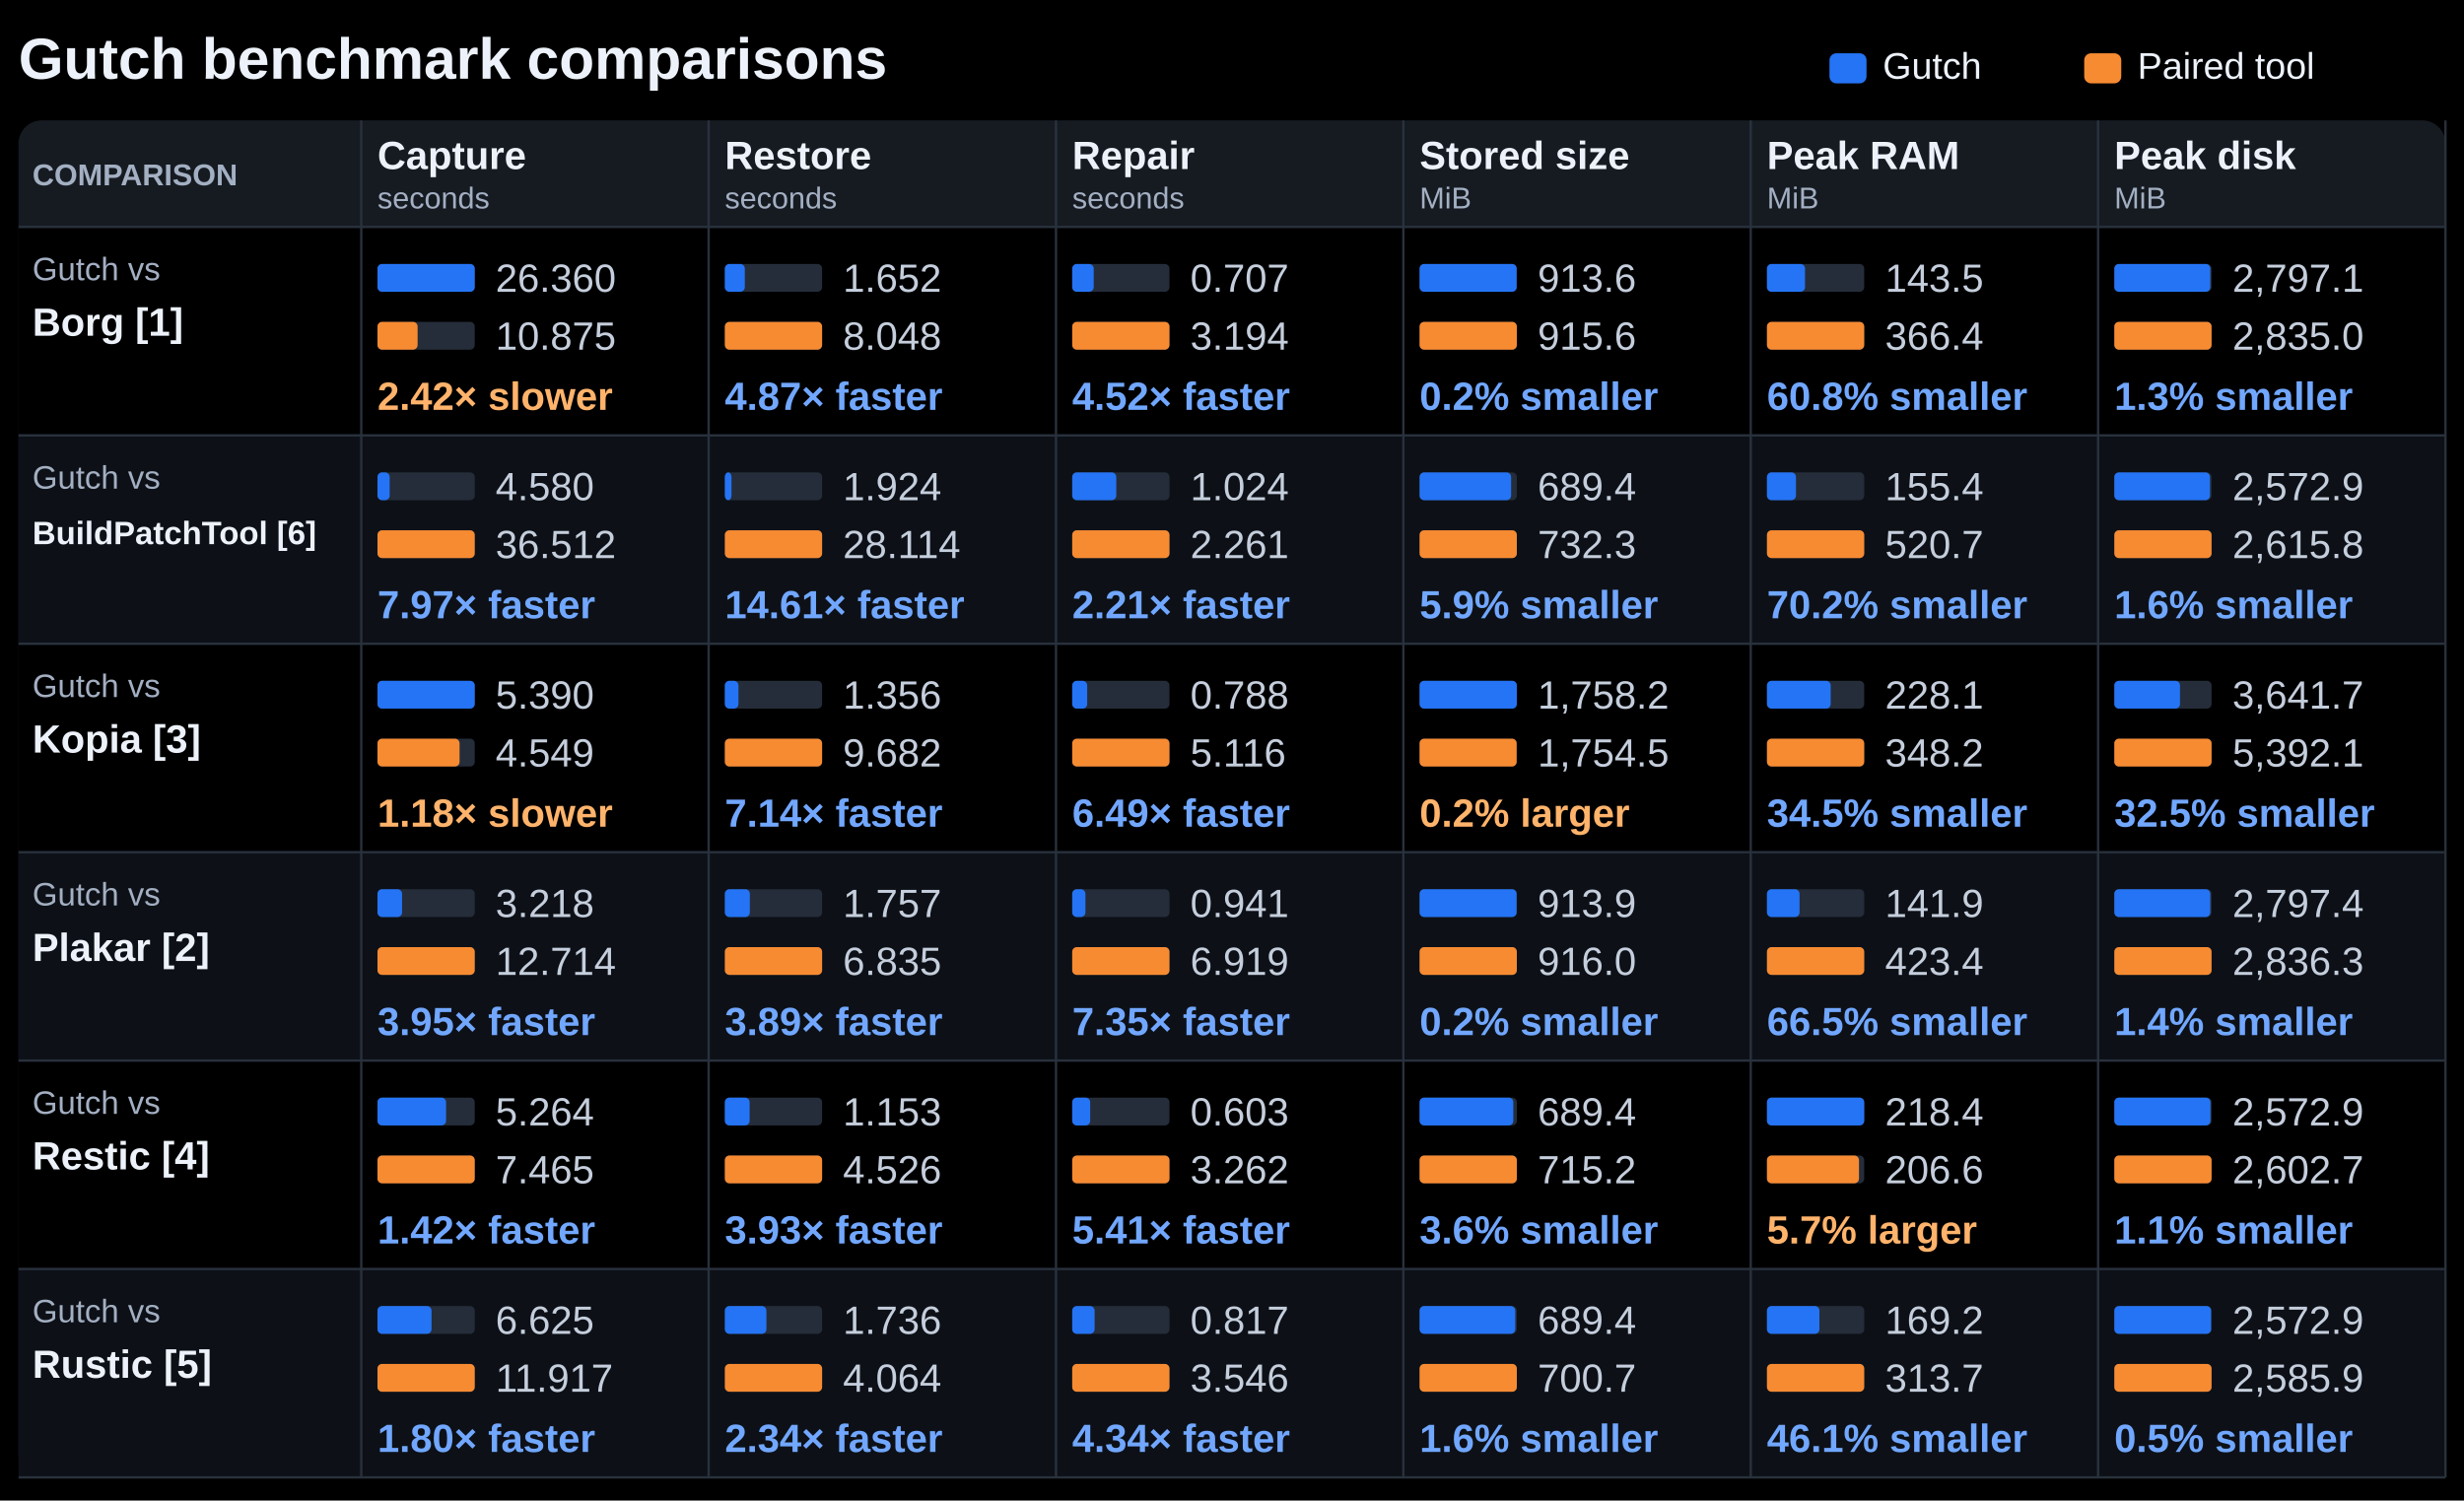
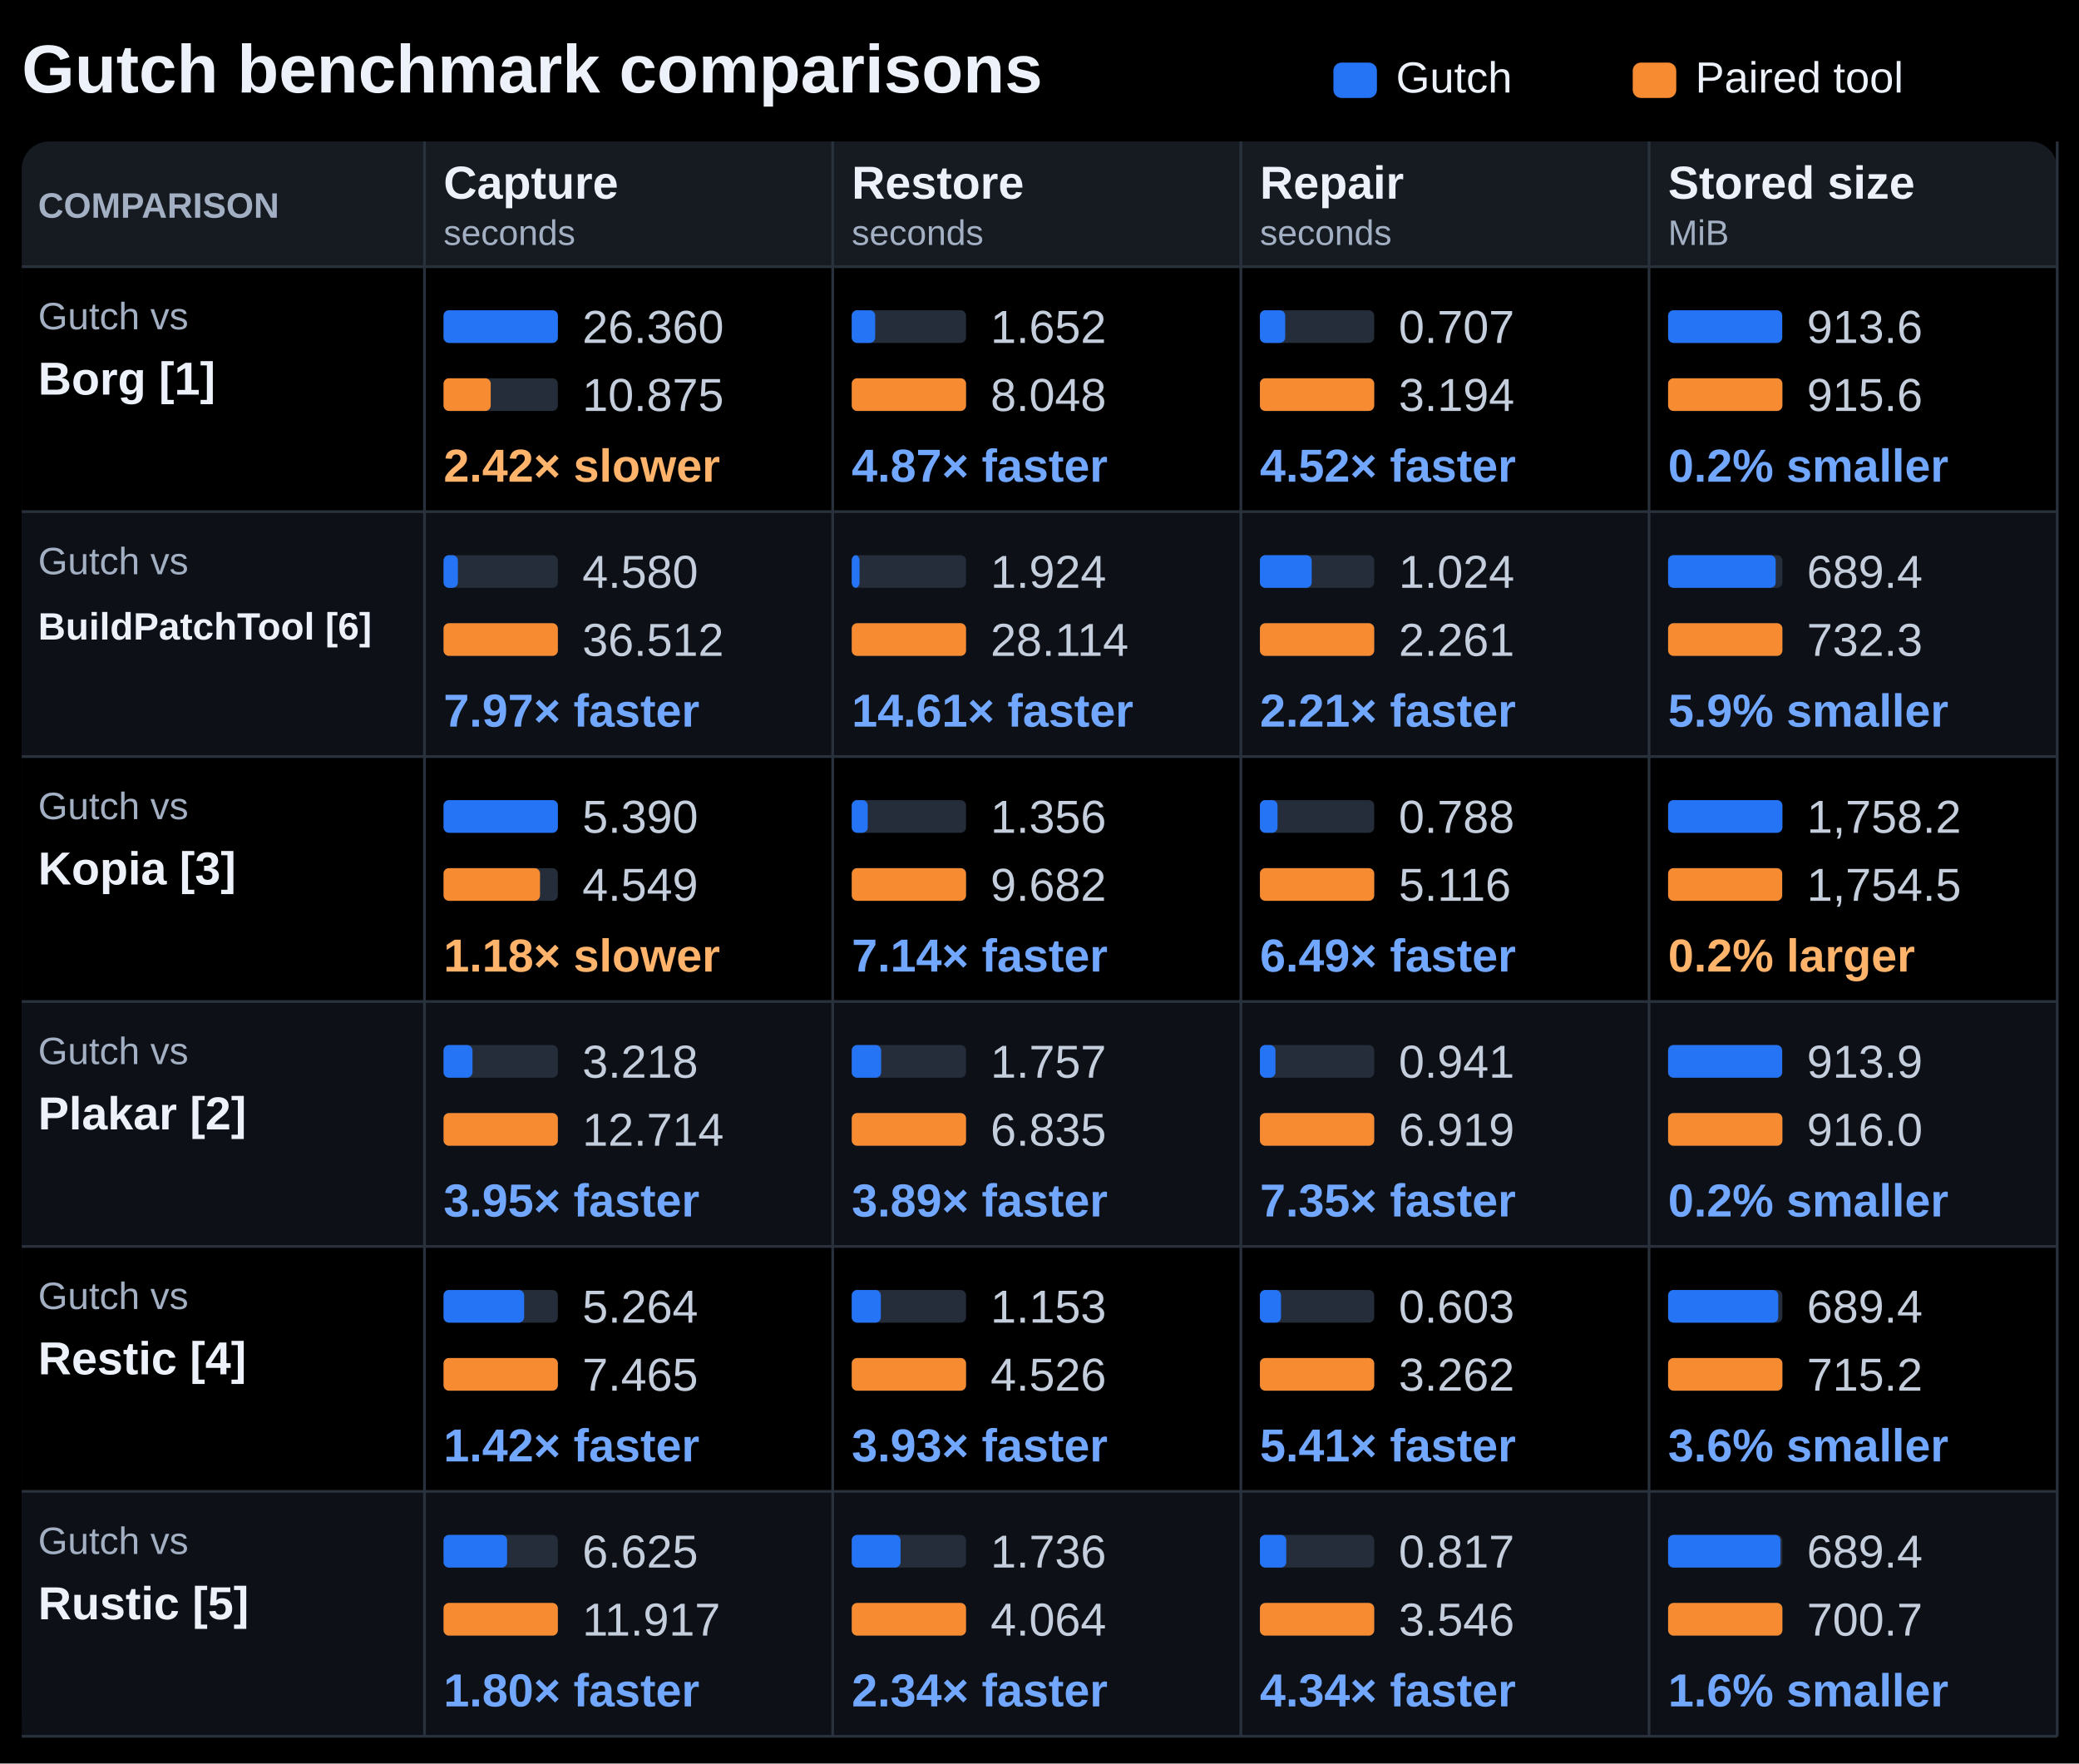
- <svg xmlns="http://www.w3.org/2000/svg" width="1064" height="648" viewBox="0 0 1064 648" role="img" aria-labelledby="title description">
-   <rect width="1064" height="648" fill="#000000" />
+ <svg xmlns="http://www.w3.org/2000/svg" width="764" height="648" viewBox="0 0 764 648" role="img" aria-labelledby="title description">
+   <rect width="764" height="648" fill="#000000" />
  <g font-family="Segoe UI, Arial, sans-serif" fill="#edf2fa">
    <text x="8" y="34" font-size="25" font-weight="700" fill="#edf2fa" text-anchor="start">Gutch benchmark comparisons</text>
-     <rect x="790" y="23" width="16.00" height="13" rx="3" fill="#2474f5" />
-     <text x="813" y="34" font-size="16" font-weight="400" fill="#edf2fa" text-anchor="start">Gutch</text>
-     <rect x="900" y="23" width="16.00" height="13" rx="3" fill="#f78b32" />
-     <text x="923" y="34" font-size="16" font-weight="400" fill="#edf2fa" text-anchor="start">Paired tool</text>
-     <rect x="8" y="52" width="1048.00" height="586" rx="10" fill="#161b22" />
+     <rect x="490" y="23" width="16.00" height="13" rx="3" fill="#2474f5" />
+     <text x="513" y="34" font-size="16" font-weight="400" fill="#edf2fa" text-anchor="start">Gutch</text>
+     <rect x="600" y="23" width="16.00" height="13" rx="3" fill="#f78b32" />
+     <text x="623" y="34" font-size="16" font-weight="400" fill="#edf2fa" text-anchor="start">Paired tool</text>
+     <rect x="8" y="52" width="748.00" height="586" rx="10" fill="#161b22" />
    <text x="14" y="80" font-size="13" font-weight="700" fill="#a3afc2" text-anchor="start">COMPARISON</text>
    <text x="163" y="73" font-size="17" font-weight="650" fill="#edf2fa" text-anchor="start">Capture</text>
    <text x="163" y="90" font-size="13" font-weight="400" fill="#a3afc2" text-anchor="start">seconds</text>
    <text x="313" y="73" font-size="17" font-weight="650" fill="#edf2fa" text-anchor="start">Restore</text>
    <text x="313" y="90" font-size="13" font-weight="400" fill="#a3afc2" text-anchor="start">seconds</text>
    <text x="463" y="73" font-size="17" font-weight="650" fill="#edf2fa" text-anchor="start">Repair</text>
    <text x="463" y="90" font-size="13" font-weight="400" fill="#a3afc2" text-anchor="start">seconds</text>
    <text x="613" y="73" font-size="17" font-weight="650" fill="#edf2fa" text-anchor="start">Stored size</text>
    <text x="613" y="90" font-size="13" font-weight="400" fill="#a3afc2" text-anchor="start">MiB</text>
-     <text x="763" y="73" font-size="17" font-weight="650" fill="#edf2fa" text-anchor="start">Peak RAM</text>
-     <text x="763" y="90" font-size="13" font-weight="400" fill="#a3afc2" text-anchor="start">MiB</text>
-     <text x="913" y="73" font-size="17" font-weight="650" fill="#edf2fa" text-anchor="start">Peak disk</text>
-     <text x="913" y="90" font-size="13" font-weight="400" fill="#a3afc2" text-anchor="start">MiB</text>
-     <rect x="8" y="98" width="1048.00" height="90" rx="0" fill="#000000" />
-     <path d="M8 98H1056" stroke="#29313d" />
+     <rect x="8" y="98" width="748.00" height="90" rx="0" fill="#000000" />
+     <path d="M8 98H756" stroke="#29313d" />
    <text x="14" y="121" font-size="14" font-weight="400" fill="#a3afc2" text-anchor="start">Gutch vs</text>
    <text x="14" y="145" font-size="17" font-weight="650" fill="#edf2fa" text-anchor="start">Borg [1]</text>
    <rect x="163" y="114" width="42.00" height="12" rx="2" fill="#252d3a" />
    <rect x="163" y="114" width="42.00" height="12" rx="2" fill="#2474f5" />
    <text x="214" y="126" font-size="17" font-weight="400" fill="#c5cedc" text-anchor="start">26.360</text>
    <rect x="163" y="139" width="42.00" height="12" rx="2" fill="#252d3a" />
    <rect x="163" y="139" width="17.33" height="12" rx="2" fill="#f78b32" />
    <text x="214" y="151" font-size="17" font-weight="400" fill="#c5cedc" text-anchor="start">10.875</text>
    <text x="163" y="177" font-size="17" font-weight="700" fill="#ffb36b" text-anchor="start">2.42× slower</text>
    <rect x="313" y="114" width="42.00" height="12" rx="2" fill="#252d3a" />
    <rect x="313" y="114" width="8.62" height="12" rx="2" fill="#2474f5" />
    <text x="364" y="126" font-size="17" font-weight="400" fill="#c5cedc" text-anchor="start">1.652</text>
    <rect x="313" y="139" width="42.00" height="12" rx="2" fill="#252d3a" />
    <rect x="313" y="139" width="42.00" height="12" rx="2" fill="#f78b32" />
    <text x="364" y="151" font-size="17" font-weight="400" fill="#c5cedc" text-anchor="start">8.048</text>
    <text x="313" y="177" font-size="17" font-weight="700" fill="#71a7ff" text-anchor="start">4.87× faster</text>
    <rect x="463" y="114" width="42.00" height="12" rx="2" fill="#252d3a" />
    <rect x="463" y="114" width="9.29" height="12" rx="2" fill="#2474f5" />
    <text x="514" y="126" font-size="17" font-weight="400" fill="#c5cedc" text-anchor="start">0.707</text>
    <rect x="463" y="139" width="42.00" height="12" rx="2" fill="#252d3a" />
    <rect x="463" y="139" width="42.00" height="12" rx="2" fill="#f78b32" />
    <text x="514" y="151" font-size="17" font-weight="400" fill="#c5cedc" text-anchor="start">3.194</text>
    <text x="463" y="177" font-size="17" font-weight="700" fill="#71a7ff" text-anchor="start">4.52× faster</text>
    <rect x="613" y="114" width="42.00" height="12" rx="2" fill="#252d3a" />
    <rect x="613" y="114" width="41.91" height="12" rx="2" fill="#2474f5" />
    <text x="664" y="126" font-size="17" font-weight="400" fill="#c5cedc" text-anchor="start">913.6</text>
    <rect x="613" y="139" width="42.00" height="12" rx="2" fill="#252d3a" />
    <rect x="613" y="139" width="42.00" height="12" rx="2" fill="#f78b32" />
    <text x="664" y="151" font-size="17" font-weight="400" fill="#c5cedc" text-anchor="start">915.6</text>
    <text x="613" y="177" font-size="17" font-weight="700" fill="#71a7ff" text-anchor="start">0.2% smaller</text>
-     <rect x="763" y="114" width="42.00" height="12" rx="2" fill="#252d3a" />
-     <rect x="763" y="114" width="16.45" height="12" rx="2" fill="#2474f5" />
-     <text x="814" y="126" font-size="17" font-weight="400" fill="#c5cedc" text-anchor="start">143.5</text>
-     <rect x="763" y="139" width="42.00" height="12" rx="2" fill="#252d3a" />
-     <rect x="763" y="139" width="42.00" height="12" rx="2" fill="#f78b32" />
-     <text x="814" y="151" font-size="17" font-weight="400" fill="#c5cedc" text-anchor="start">366.4</text>
-     <text x="763" y="177" font-size="17" font-weight="700" fill="#71a7ff" text-anchor="start">60.8% smaller</text>
-     <rect x="913" y="114" width="42.00" height="12" rx="2" fill="#252d3a" />
-     <rect x="913" y="114" width="41.44" height="12" rx="2" fill="#2474f5" />
-     <text x="964" y="126" font-size="17" font-weight="400" fill="#c5cedc" text-anchor="start">2,797.1</text>
-     <rect x="913" y="139" width="42.00" height="12" rx="2" fill="#252d3a" />
-     <rect x="913" y="139" width="42.00" height="12" rx="2" fill="#f78b32" />
-     <text x="964" y="151" font-size="17" font-weight="400" fill="#c5cedc" text-anchor="start">2,835.0</text>
-     <text x="913" y="177" font-size="17" font-weight="700" fill="#71a7ff" text-anchor="start">1.3% smaller</text>
-     <rect x="8" y="188" width="1048.00" height="90" rx="0" fill="#0d1117" />
-     <path d="M8 188H1056" stroke="#29313d" />
+     <rect x="8" y="188" width="748.00" height="90" rx="0" fill="#0d1117" />
+     <path d="M8 188H756" stroke="#29313d" />
    <text x="14" y="211" font-size="14" font-weight="400" fill="#a3afc2" text-anchor="start">Gutch vs</text>
    <text x="14" y="235" font-size="14" font-weight="650" fill="#edf2fa" text-anchor="start">BuildPatchTool [6]</text>
    <rect x="163" y="204" width="42.00" height="12" rx="2" fill="#252d3a" />
    <rect x="163" y="204" width="5.27" height="12" rx="2" fill="#2474f5" />
    <text x="214" y="216" font-size="17" font-weight="400" fill="#c5cedc" text-anchor="start">4.580</text>
    <rect x="163" y="229" width="42.00" height="12" rx="2" fill="#252d3a" />
    <rect x="163" y="229" width="42.00" height="12" rx="2" fill="#f78b32" />
    <text x="214" y="241" font-size="17" font-weight="400" fill="#c5cedc" text-anchor="start">36.512</text>
    <text x="163" y="267" font-size="17" font-weight="700" fill="#71a7ff" text-anchor="start">7.97× faster</text>
    <rect x="313" y="204" width="42.00" height="12" rx="2" fill="#252d3a" />
    <rect x="313" y="204" width="2.87" height="12" rx="2" fill="#2474f5" />
    <text x="364" y="216" font-size="17" font-weight="400" fill="#c5cedc" text-anchor="start">1.924</text>
    <rect x="313" y="229" width="42.00" height="12" rx="2" fill="#252d3a" />
    <rect x="313" y="229" width="42.00" height="12" rx="2" fill="#f78b32" />
    <text x="364" y="241" font-size="17" font-weight="400" fill="#c5cedc" text-anchor="start">28.114</text>
    <text x="313" y="267" font-size="17" font-weight="700" fill="#71a7ff" text-anchor="start">14.61× faster</text>
    <rect x="463" y="204" width="42.00" height="12" rx="2" fill="#252d3a" />
    <rect x="463" y="204" width="19.03" height="12" rx="2" fill="#2474f5" />
    <text x="514" y="216" font-size="17" font-weight="400" fill="#c5cedc" text-anchor="start">1.024</text>
    <rect x="463" y="229" width="42.00" height="12" rx="2" fill="#252d3a" />
    <rect x="463" y="229" width="42.00" height="12" rx="2" fill="#f78b32" />
    <text x="514" y="241" font-size="17" font-weight="400" fill="#c5cedc" text-anchor="start">2.261</text>
    <text x="463" y="267" font-size="17" font-weight="700" fill="#71a7ff" text-anchor="start">2.21× faster</text>
    <rect x="613" y="204" width="42.00" height="12" rx="2" fill="#252d3a" />
    <rect x="613" y="204" width="39.53" height="12" rx="2" fill="#2474f5" />
    <text x="664" y="216" font-size="17" font-weight="400" fill="#c5cedc" text-anchor="start">689.4</text>
    <rect x="613" y="229" width="42.00" height="12" rx="2" fill="#252d3a" />
    <rect x="613" y="229" width="42.00" height="12" rx="2" fill="#f78b32" />
    <text x="664" y="241" font-size="17" font-weight="400" fill="#c5cedc" text-anchor="start">732.3</text>
    <text x="613" y="267" font-size="17" font-weight="700" fill="#71a7ff" text-anchor="start">5.9% smaller</text>
-     <rect x="763" y="204" width="42.00" height="12" rx="2" fill="#252d3a" />
-     <rect x="763" y="204" width="12.53" height="12" rx="2" fill="#2474f5" />
-     <text x="814" y="216" font-size="17" font-weight="400" fill="#c5cedc" text-anchor="start">155.4</text>
-     <rect x="763" y="229" width="42.00" height="12" rx="2" fill="#252d3a" />
-     <rect x="763" y="229" width="42.00" height="12" rx="2" fill="#f78b32" />
-     <text x="814" y="241" font-size="17" font-weight="400" fill="#c5cedc" text-anchor="start">520.7</text>
-     <text x="763" y="267" font-size="17" font-weight="700" fill="#71a7ff" text-anchor="start">70.2% smaller</text>
-     <rect x="913" y="204" width="42.00" height="12" rx="2" fill="#252d3a" />
-     <rect x="913" y="204" width="41.31" height="12" rx="2" fill="#2474f5" />
-     <text x="964" y="216" font-size="17" font-weight="400" fill="#c5cedc" text-anchor="start">2,572.9</text>
-     <rect x="913" y="229" width="42.00" height="12" rx="2" fill="#252d3a" />
-     <rect x="913" y="229" width="42.00" height="12" rx="2" fill="#f78b32" />
-     <text x="964" y="241" font-size="17" font-weight="400" fill="#c5cedc" text-anchor="start">2,615.8</text>
-     <text x="913" y="267" font-size="17" font-weight="700" fill="#71a7ff" text-anchor="start">1.6% smaller</text>
-     <rect x="8" y="278" width="1048.00" height="90" rx="0" fill="#000000" />
-     <path d="M8 278H1056" stroke="#29313d" />
+     <rect x="8" y="278" width="748.00" height="90" rx="0" fill="#000000" />
+     <path d="M8 278H756" stroke="#29313d" />
    <text x="14" y="301" font-size="14" font-weight="400" fill="#a3afc2" text-anchor="start">Gutch vs</text>
    <text x="14" y="325" font-size="17" font-weight="650" fill="#edf2fa" text-anchor="start">Kopia [3]</text>
    <rect x="163" y="294" width="42.00" height="12" rx="2" fill="#252d3a" />
    <rect x="163" y="294" width="42.00" height="12" rx="2" fill="#2474f5" />
    <text x="214" y="306" font-size="17" font-weight="400" fill="#c5cedc" text-anchor="start">5.390</text>
    <rect x="163" y="319" width="42.00" height="12" rx="2" fill="#252d3a" />
    <rect x="163" y="319" width="35.45" height="12" rx="2" fill="#f78b32" />
    <text x="214" y="331" font-size="17" font-weight="400" fill="#c5cedc" text-anchor="start">4.549</text>
    <text x="163" y="357" font-size="17" font-weight="700" fill="#ffb36b" text-anchor="start">1.18× slower</text>
    <rect x="313" y="294" width="42.00" height="12" rx="2" fill="#252d3a" />
    <rect x="313" y="294" width="5.88" height="12" rx="2" fill="#2474f5" />
    <text x="364" y="306" font-size="17" font-weight="400" fill="#c5cedc" text-anchor="start">1.356</text>
    <rect x="313" y="319" width="42.00" height="12" rx="2" fill="#252d3a" />
    <rect x="313" y="319" width="42.00" height="12" rx="2" fill="#f78b32" />
    <text x="364" y="331" font-size="17" font-weight="400" fill="#c5cedc" text-anchor="start">9.682</text>
    <text x="313" y="357" font-size="17" font-weight="700" fill="#71a7ff" text-anchor="start">7.14× faster</text>
    <rect x="463" y="294" width="42.00" height="12" rx="2" fill="#252d3a" />
    <rect x="463" y="294" width="6.47" height="12" rx="2" fill="#2474f5" />
    <text x="514" y="306" font-size="17" font-weight="400" fill="#c5cedc" text-anchor="start">0.788</text>
    <rect x="463" y="319" width="42.00" height="12" rx="2" fill="#252d3a" />
    <rect x="463" y="319" width="42.00" height="12" rx="2" fill="#f78b32" />
    <text x="514" y="331" font-size="17" font-weight="400" fill="#c5cedc" text-anchor="start">5.116</text>
    <text x="463" y="357" font-size="17" font-weight="700" fill="#71a7ff" text-anchor="start">6.49× faster</text>
    <rect x="613" y="294" width="42.00" height="12" rx="2" fill="#252d3a" />
    <rect x="613" y="294" width="42.00" height="12" rx="2" fill="#2474f5" />
    <text x="664" y="306" font-size="17" font-weight="400" fill="#c5cedc" text-anchor="start">1,758.2</text>
    <rect x="613" y="319" width="42.00" height="12" rx="2" fill="#252d3a" />
    <rect x="613" y="319" width="41.91" height="12" rx="2" fill="#f78b32" />
    <text x="664" y="331" font-size="17" font-weight="400" fill="#c5cedc" text-anchor="start">1,754.5</text>
    <text x="613" y="357" font-size="17" font-weight="700" fill="#ffb36b" text-anchor="start">0.2% larger</text>
-     <rect x="763" y="294" width="42.00" height="12" rx="2" fill="#252d3a" />
-     <rect x="763" y="294" width="27.52" height="12" rx="2" fill="#2474f5" />
-     <text x="814" y="306" font-size="17" font-weight="400" fill="#c5cedc" text-anchor="start">228.1</text>
-     <rect x="763" y="319" width="42.00" height="12" rx="2" fill="#252d3a" />
-     <rect x="763" y="319" width="42.00" height="12" rx="2" fill="#f78b32" />
-     <text x="814" y="331" font-size="17" font-weight="400" fill="#c5cedc" text-anchor="start">348.2</text>
-     <text x="763" y="357" font-size="17" font-weight="700" fill="#71a7ff" text-anchor="start">34.5% smaller</text>
-     <rect x="913" y="294" width="42.00" height="12" rx="2" fill="#252d3a" />
-     <rect x="913" y="294" width="28.37" height="12" rx="2" fill="#2474f5" />
-     <text x="964" y="306" font-size="17" font-weight="400" fill="#c5cedc" text-anchor="start">3,641.7</text>
-     <rect x="913" y="319" width="42.00" height="12" rx="2" fill="#252d3a" />
-     <rect x="913" y="319" width="42.00" height="12" rx="2" fill="#f78b32" />
-     <text x="964" y="331" font-size="17" font-weight="400" fill="#c5cedc" text-anchor="start">5,392.1</text>
-     <text x="913" y="357" font-size="17" font-weight="700" fill="#71a7ff" text-anchor="start">32.5% smaller</text>
-     <rect x="8" y="368" width="1048.00" height="90" rx="0" fill="#0d1117" />
-     <path d="M8 368H1056" stroke="#29313d" />
+     <rect x="8" y="368" width="748.00" height="90" rx="0" fill="#0d1117" />
+     <path d="M8 368H756" stroke="#29313d" />
    <text x="14" y="391" font-size="14" font-weight="400" fill="#a3afc2" text-anchor="start">Gutch vs</text>
    <text x="14" y="415" font-size="17" font-weight="650" fill="#edf2fa" text-anchor="start">Plakar [2]</text>
    <rect x="163" y="384" width="42.00" height="12" rx="2" fill="#252d3a" />
    <rect x="163" y="384" width="10.63" height="12" rx="2" fill="#2474f5" />
    <text x="214" y="396" font-size="17" font-weight="400" fill="#c5cedc" text-anchor="start">3.218</text>
    <rect x="163" y="409" width="42.00" height="12" rx="2" fill="#252d3a" />
    <rect x="163" y="409" width="42.00" height="12" rx="2" fill="#f78b32" />
    <text x="214" y="421" font-size="17" font-weight="400" fill="#c5cedc" text-anchor="start">12.714</text>
    <text x="163" y="447" font-size="17" font-weight="700" fill="#71a7ff" text-anchor="start">3.95× faster</text>
    <rect x="313" y="384" width="42.00" height="12" rx="2" fill="#252d3a" />
    <rect x="313" y="384" width="10.80" height="12" rx="2" fill="#2474f5" />
    <text x="364" y="396" font-size="17" font-weight="400" fill="#c5cedc" text-anchor="start">1.757</text>
    <rect x="313" y="409" width="42.00" height="12" rx="2" fill="#252d3a" />
    <rect x="313" y="409" width="42.00" height="12" rx="2" fill="#f78b32" />
    <text x="364" y="421" font-size="17" font-weight="400" fill="#c5cedc" text-anchor="start">6.835</text>
    <text x="313" y="447" font-size="17" font-weight="700" fill="#71a7ff" text-anchor="start">3.89× faster</text>
    <rect x="463" y="384" width="42.00" height="12" rx="2" fill="#252d3a" />
    <rect x="463" y="384" width="5.71" height="12" rx="2" fill="#2474f5" />
    <text x="514" y="396" font-size="17" font-weight="400" fill="#c5cedc" text-anchor="start">0.941</text>
    <rect x="463" y="409" width="42.00" height="12" rx="2" fill="#252d3a" />
    <rect x="463" y="409" width="42.00" height="12" rx="2" fill="#f78b32" />
    <text x="514" y="421" font-size="17" font-weight="400" fill="#c5cedc" text-anchor="start">6.919</text>
    <text x="463" y="447" font-size="17" font-weight="700" fill="#71a7ff" text-anchor="start">7.35× faster</text>
    <rect x="613" y="384" width="42.00" height="12" rx="2" fill="#252d3a" />
    <rect x="613" y="384" width="41.90" height="12" rx="2" fill="#2474f5" />
    <text x="664" y="396" font-size="17" font-weight="400" fill="#c5cedc" text-anchor="start">913.9</text>
    <rect x="613" y="409" width="42.00" height="12" rx="2" fill="#252d3a" />
    <rect x="613" y="409" width="42.00" height="12" rx="2" fill="#f78b32" />
    <text x="664" y="421" font-size="17" font-weight="400" fill="#c5cedc" text-anchor="start">916.0</text>
    <text x="613" y="447" font-size="17" font-weight="700" fill="#71a7ff" text-anchor="start">0.2% smaller</text>
-     <rect x="763" y="384" width="42.00" height="12" rx="2" fill="#252d3a" />
-     <rect x="763" y="384" width="14.08" height="12" rx="2" fill="#2474f5" />
-     <text x="814" y="396" font-size="17" font-weight="400" fill="#c5cedc" text-anchor="start">141.9</text>
-     <rect x="763" y="409" width="42.00" height="12" rx="2" fill="#252d3a" />
-     <rect x="763" y="409" width="42.00" height="12" rx="2" fill="#f78b32" />
-     <text x="814" y="421" font-size="17" font-weight="400" fill="#c5cedc" text-anchor="start">423.4</text>
-     <text x="763" y="447" font-size="17" font-weight="700" fill="#71a7ff" text-anchor="start">66.5% smaller</text>
-     <rect x="913" y="384" width="42.00" height="12" rx="2" fill="#252d3a" />
-     <rect x="913" y="384" width="41.42" height="12" rx="2" fill="#2474f5" />
-     <text x="964" y="396" font-size="17" font-weight="400" fill="#c5cedc" text-anchor="start">2,797.4</text>
-     <rect x="913" y="409" width="42.00" height="12" rx="2" fill="#252d3a" />
-     <rect x="913" y="409" width="42.00" height="12" rx="2" fill="#f78b32" />
-     <text x="964" y="421" font-size="17" font-weight="400" fill="#c5cedc" text-anchor="start">2,836.3</text>
-     <text x="913" y="447" font-size="17" font-weight="700" fill="#71a7ff" text-anchor="start">1.4% smaller</text>
-     <rect x="8" y="458" width="1048.00" height="90" rx="0" fill="#000000" />
-     <path d="M8 458H1056" stroke="#29313d" />
+     <rect x="8" y="458" width="748.00" height="90" rx="0" fill="#000000" />
+     <path d="M8 458H756" stroke="#29313d" />
    <text x="14" y="481" font-size="14" font-weight="400" fill="#a3afc2" text-anchor="start">Gutch vs</text>
    <text x="14" y="505" font-size="17" font-weight="650" fill="#edf2fa" text-anchor="start">Restic [4]</text>
    <rect x="163" y="474" width="42.00" height="12" rx="2" fill="#252d3a" />
    <rect x="163" y="474" width="29.62" height="12" rx="2" fill="#2474f5" />
    <text x="214" y="486" font-size="17" font-weight="400" fill="#c5cedc" text-anchor="start">5.264</text>
    <rect x="163" y="499" width="42.00" height="12" rx="2" fill="#252d3a" />
    <rect x="163" y="499" width="42.00" height="12" rx="2" fill="#f78b32" />
    <text x="214" y="511" font-size="17" font-weight="400" fill="#c5cedc" text-anchor="start">7.465</text>
    <text x="163" y="537" font-size="17" font-weight="700" fill="#71a7ff" text-anchor="start">1.42× faster</text>
    <rect x="313" y="474" width="42.00" height="12" rx="2" fill="#252d3a" />
    <rect x="313" y="474" width="10.70" height="12" rx="2" fill="#2474f5" />
    <text x="364" y="486" font-size="17" font-weight="400" fill="#c5cedc" text-anchor="start">1.153</text>
    <rect x="313" y="499" width="42.00" height="12" rx="2" fill="#252d3a" />
    <rect x="313" y="499" width="42.00" height="12" rx="2" fill="#f78b32" />
    <text x="364" y="511" font-size="17" font-weight="400" fill="#c5cedc" text-anchor="start">4.526</text>
    <text x="313" y="537" font-size="17" font-weight="700" fill="#71a7ff" text-anchor="start">3.93× faster</text>
    <rect x="463" y="474" width="42.00" height="12" rx="2" fill="#252d3a" />
    <rect x="463" y="474" width="7.76" height="12" rx="2" fill="#2474f5" />
    <text x="514" y="486" font-size="17" font-weight="400" fill="#c5cedc" text-anchor="start">0.603</text>
    <rect x="463" y="499" width="42.00" height="12" rx="2" fill="#252d3a" />
    <rect x="463" y="499" width="42.00" height="12" rx="2" fill="#f78b32" />
    <text x="514" y="511" font-size="17" font-weight="400" fill="#c5cedc" text-anchor="start">3.262</text>
    <text x="463" y="537" font-size="17" font-weight="700" fill="#71a7ff" text-anchor="start">5.41× faster</text>
    <rect x="613" y="474" width="42.00" height="12" rx="2" fill="#252d3a" />
    <rect x="613" y="474" width="40.48" height="12" rx="2" fill="#2474f5" />
    <text x="664" y="486" font-size="17" font-weight="400" fill="#c5cedc" text-anchor="start">689.4</text>
    <rect x="613" y="499" width="42.00" height="12" rx="2" fill="#252d3a" />
    <rect x="613" y="499" width="42.00" height="12" rx="2" fill="#f78b32" />
    <text x="664" y="511" font-size="17" font-weight="400" fill="#c5cedc" text-anchor="start">715.2</text>
    <text x="613" y="537" font-size="17" font-weight="700" fill="#71a7ff" text-anchor="start">3.6% smaller</text>
-     <rect x="763" y="474" width="42.00" height="12" rx="2" fill="#252d3a" />
-     <rect x="763" y="474" width="42.00" height="12" rx="2" fill="#2474f5" />
-     <text x="814" y="486" font-size="17" font-weight="400" fill="#c5cedc" text-anchor="start">218.4</text>
-     <rect x="763" y="499" width="42.00" height="12" rx="2" fill="#252d3a" />
-     <rect x="763" y="499" width="39.74" height="12" rx="2" fill="#f78b32" />
-     <text x="814" y="511" font-size="17" font-weight="400" fill="#c5cedc" text-anchor="start">206.6</text>
-     <text x="763" y="537" font-size="17" font-weight="700" fill="#ffb36b" text-anchor="start">5.7% larger</text>
-     <rect x="913" y="474" width="42.00" height="12" rx="2" fill="#252d3a" />
-     <rect x="913" y="474" width="41.52" height="12" rx="2" fill="#2474f5" />
-     <text x="964" y="486" font-size="17" font-weight="400" fill="#c5cedc" text-anchor="start">2,572.9</text>
-     <rect x="913" y="499" width="42.00" height="12" rx="2" fill="#252d3a" />
-     <rect x="913" y="499" width="42.00" height="12" rx="2" fill="#f78b32" />
-     <text x="964" y="511" font-size="17" font-weight="400" fill="#c5cedc" text-anchor="start">2,602.7</text>
-     <text x="913" y="537" font-size="17" font-weight="700" fill="#71a7ff" text-anchor="start">1.1% smaller</text>
-     <rect x="8" y="548" width="1048.00" height="90" rx="0" fill="#0d1117" />
-     <path d="M8 548H1056" stroke="#29313d" />
+     <rect x="8" y="548" width="748.00" height="90" rx="0" fill="#0d1117" />
+     <path d="M8 548H756" stroke="#29313d" />
    <text x="14" y="571" font-size="14" font-weight="400" fill="#a3afc2" text-anchor="start">Gutch vs</text>
    <text x="14" y="595" font-size="17" font-weight="650" fill="#edf2fa" text-anchor="start">Rustic [5]</text>
    <rect x="163" y="564" width="42.00" height="12" rx="2" fill="#252d3a" />
    <rect x="163" y="564" width="23.35" height="12" rx="2" fill="#2474f5" />
    <text x="214" y="576" font-size="17" font-weight="400" fill="#c5cedc" text-anchor="start">6.625</text>
    <rect x="163" y="589" width="42.00" height="12" rx="2" fill="#252d3a" />
    <rect x="163" y="589" width="42.00" height="12" rx="2" fill="#f78b32" />
    <text x="214" y="601" font-size="17" font-weight="400" fill="#c5cedc" text-anchor="start">11.917</text>
    <text x="163" y="627" font-size="17" font-weight="700" fill="#71a7ff" text-anchor="start">1.80× faster</text>
    <rect x="313" y="564" width="42.00" height="12" rx="2" fill="#252d3a" />
    <rect x="313" y="564" width="17.95" height="12" rx="2" fill="#2474f5" />
    <text x="364" y="576" font-size="17" font-weight="400" fill="#c5cedc" text-anchor="start">1.736</text>
    <rect x="313" y="589" width="42.00" height="12" rx="2" fill="#252d3a" />
    <rect x="313" y="589" width="42.00" height="12" rx="2" fill="#f78b32" />
    <text x="364" y="601" font-size="17" font-weight="400" fill="#c5cedc" text-anchor="start">4.064</text>
    <text x="313" y="627" font-size="17" font-weight="700" fill="#71a7ff" text-anchor="start">2.34× faster</text>
    <rect x="463" y="564" width="42.00" height="12" rx="2" fill="#252d3a" />
    <rect x="463" y="564" width="9.68" height="12" rx="2" fill="#2474f5" />
    <text x="514" y="576" font-size="17" font-weight="400" fill="#c5cedc" text-anchor="start">0.817</text>
    <rect x="463" y="589" width="42.00" height="12" rx="2" fill="#252d3a" />
    <rect x="463" y="589" width="42.00" height="12" rx="2" fill="#f78b32" />
    <text x="514" y="601" font-size="17" font-weight="400" fill="#c5cedc" text-anchor="start">3.546</text>
    <text x="463" y="627" font-size="17" font-weight="700" fill="#71a7ff" text-anchor="start">4.34× faster</text>
    <rect x="613" y="564" width="42.00" height="12" rx="2" fill="#252d3a" />
    <rect x="613" y="564" width="41.32" height="12" rx="2" fill="#2474f5" />
    <text x="664" y="576" font-size="17" font-weight="400" fill="#c5cedc" text-anchor="start">689.4</text>
    <rect x="613" y="589" width="42.00" height="12" rx="2" fill="#252d3a" />
    <rect x="613" y="589" width="42.00" height="12" rx="2" fill="#f78b32" />
    <text x="664" y="601" font-size="17" font-weight="400" fill="#c5cedc" text-anchor="start">700.7</text>
    <text x="613" y="627" font-size="17" font-weight="700" fill="#71a7ff" text-anchor="start">1.6% smaller</text>
-     <rect x="763" y="564" width="42.00" height="12" rx="2" fill="#252d3a" />
-     <rect x="763" y="564" width="22.66" height="12" rx="2" fill="#2474f5" />
-     <text x="814" y="576" font-size="17" font-weight="400" fill="#c5cedc" text-anchor="start">169.2</text>
-     <rect x="763" y="589" width="42.00" height="12" rx="2" fill="#252d3a" />
-     <rect x="763" y="589" width="42.00" height="12" rx="2" fill="#f78b32" />
-     <text x="814" y="601" font-size="17" font-weight="400" fill="#c5cedc" text-anchor="start">313.7</text>
-     <text x="763" y="627" font-size="17" font-weight="700" fill="#71a7ff" text-anchor="start">46.1% smaller</text>
-     <rect x="913" y="564" width="42.00" height="12" rx="2" fill="#252d3a" />
-     <rect x="913" y="564" width="41.79" height="12" rx="2" fill="#2474f5" />
-     <text x="964" y="576" font-size="17" font-weight="400" fill="#c5cedc" text-anchor="start">2,572.9</text>
-     <rect x="913" y="589" width="42.00" height="12" rx="2" fill="#252d3a" />
-     <rect x="913" y="589" width="42.00" height="12" rx="2" fill="#f78b32" />
-     <text x="964" y="601" font-size="17" font-weight="400" fill="#c5cedc" text-anchor="start">2,585.9</text>
-     <text x="913" y="627" font-size="17" font-weight="700" fill="#71a7ff" text-anchor="start">0.5% smaller</text>
    <path d="M156 52V638" stroke="#29313d" />
    <path d="M306 52V638" stroke="#29313d" />
    <path d="M456 52V638" stroke="#29313d" />
    <path d="M606 52V638" stroke="#29313d" />
    <path d="M756 52V638" stroke="#29313d" />
-     <path d="M906 52V638" stroke="#29313d" />
-     <path d="M1056 52V638" stroke="#29313d" />
-     <path d="M8 638H1056" stroke="#29313d" />
+     <path d="M8 638H756" stroke="#29313d" />
  </g>
</svg>
